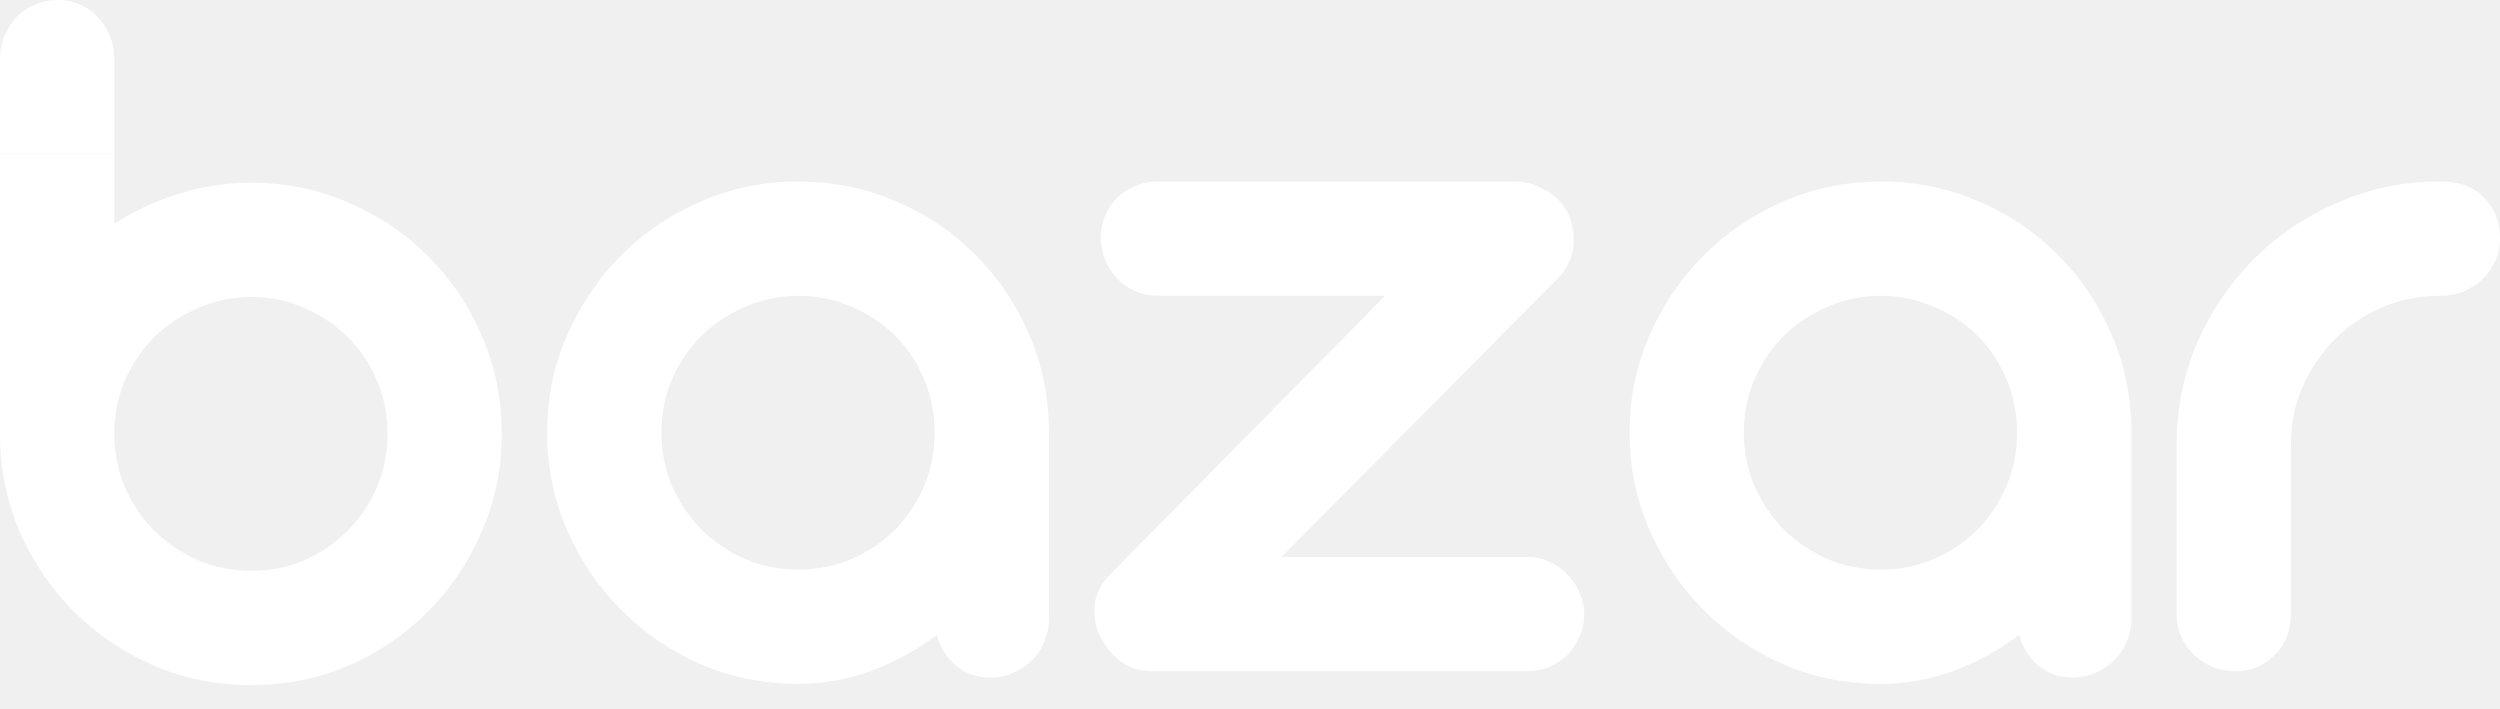
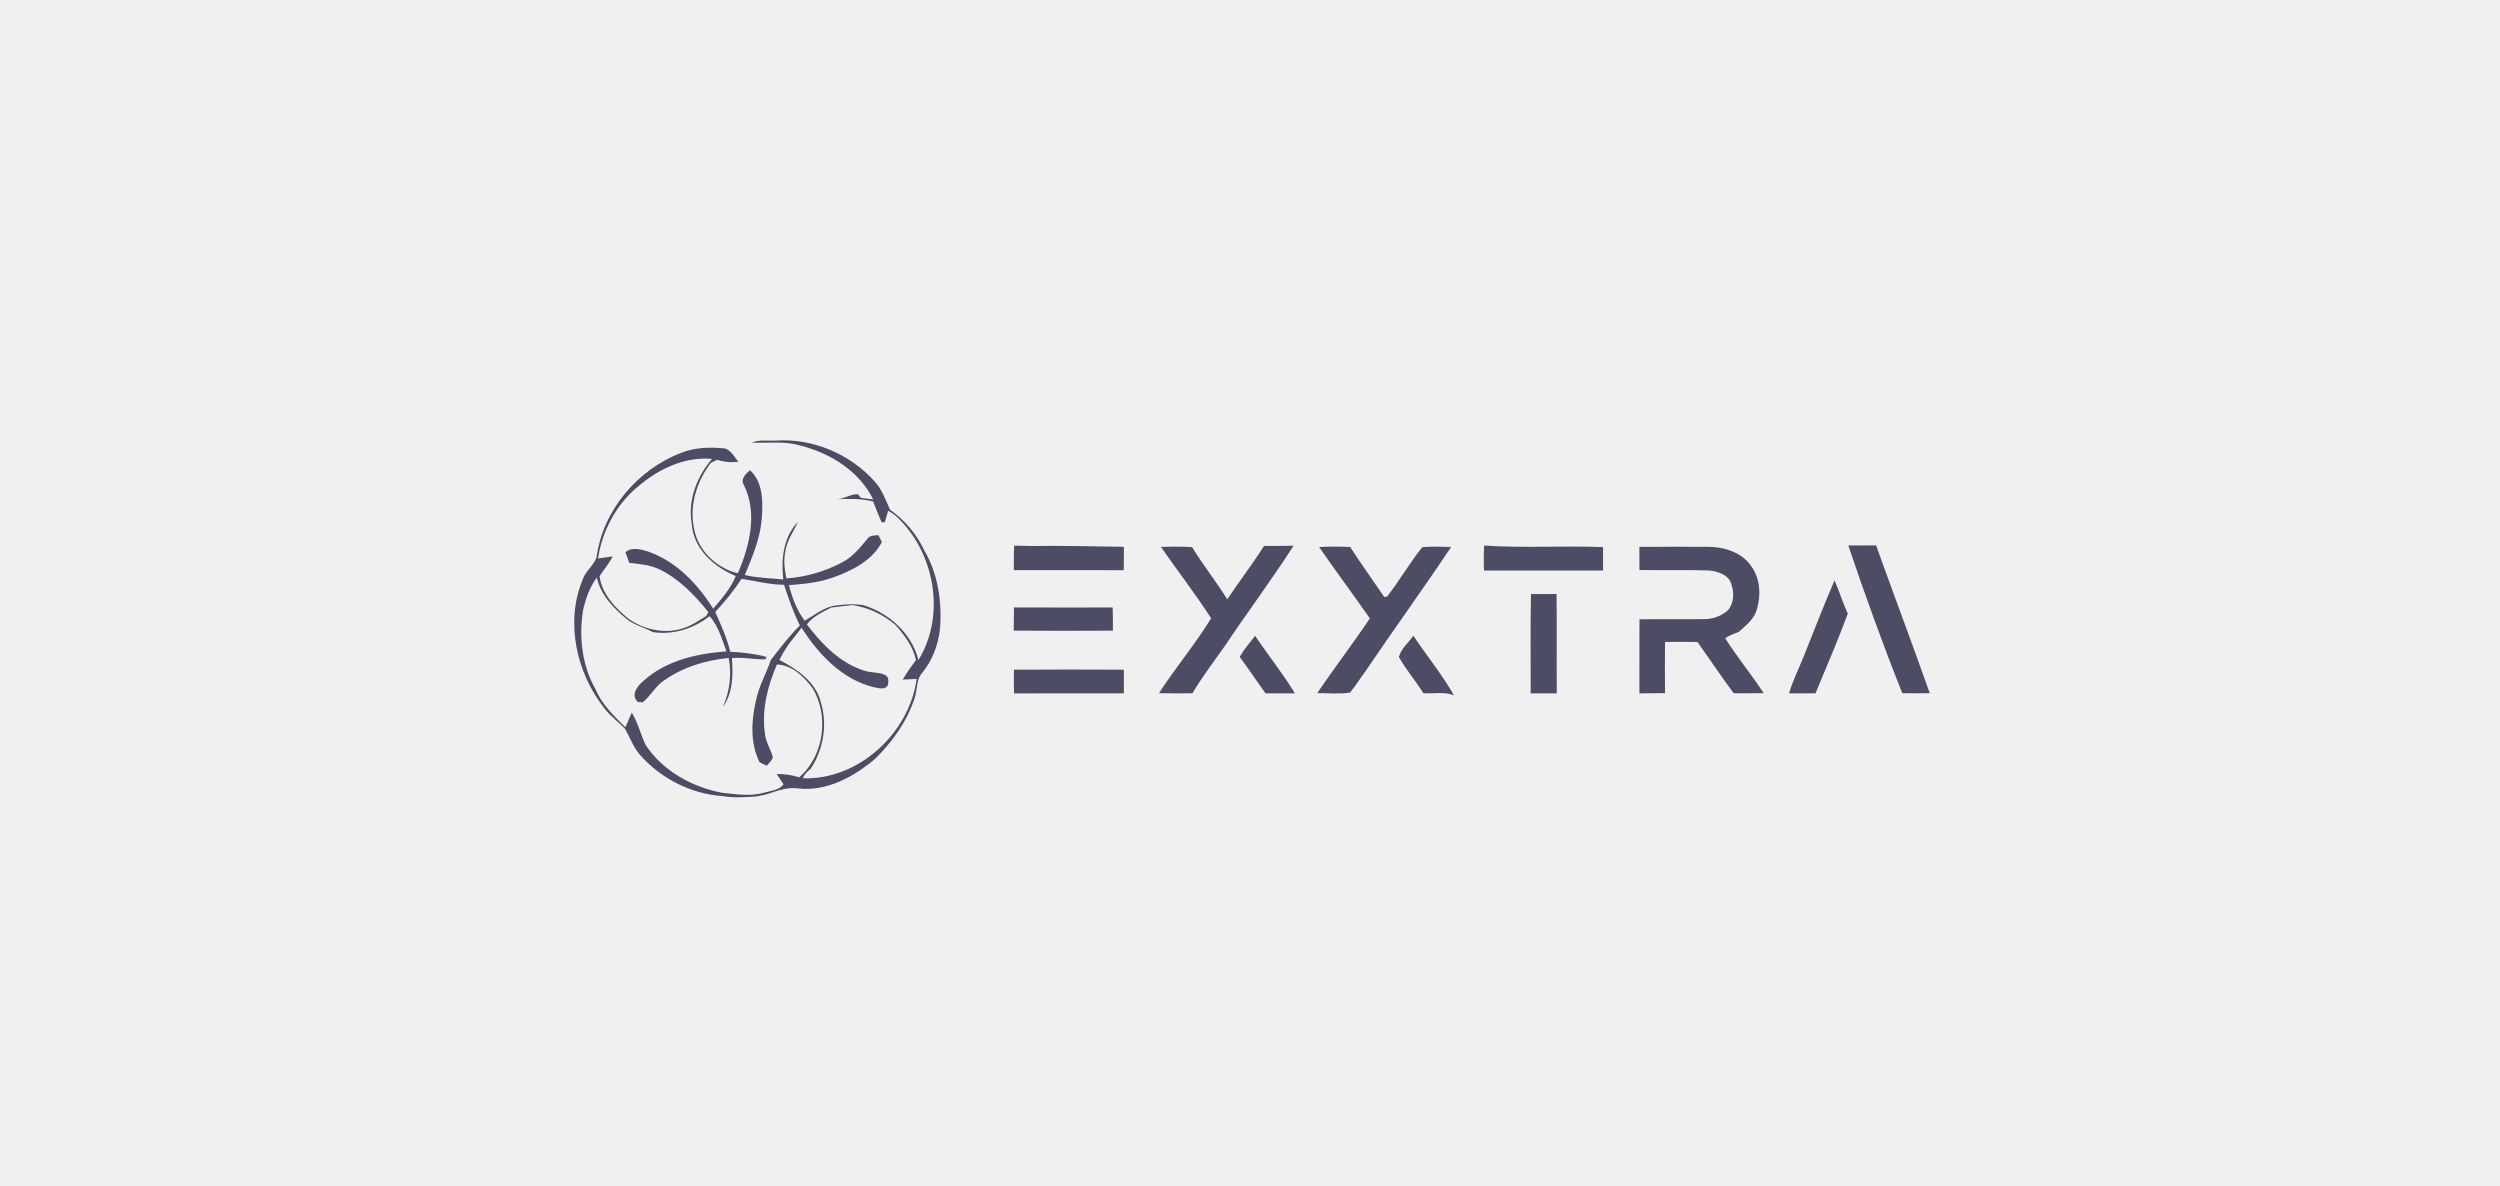
- <svg xmlns="http://www.w3.org/2000/svg" width="120" height="34" viewBox="0 0 120 34" fill="none">
-   <path d="M72.781 8.712C73.118 8.712 73.455 8.788 73.792 8.939C74.146 9.074 74.449 9.26 74.702 9.495C74.988 9.765 75.199 10.068 75.334 10.405C75.469 10.742 75.536 11.088 75.536 11.442C75.553 11.796 75.494 12.141 75.359 12.478C75.224 12.815 75.03 13.11 74.778 13.363L61.508 26.733H73.286C73.674 26.733 74.036 26.809 74.373 26.961C74.71 27.113 74.997 27.315 75.233 27.567C75.485 27.82 75.679 28.115 75.814 28.452C75.966 28.772 76.041 29.118 76.041 29.488C76.041 29.859 75.966 30.213 75.814 30.55C75.679 30.887 75.485 31.182 75.233 31.435C74.997 31.671 74.71 31.864 74.373 32.016C74.036 32.151 73.674 32.218 73.286 32.218H55.341C54.869 32.218 54.439 32.117 54.052 31.915C53.664 31.696 53.352 31.409 53.117 31.055C52.678 30.466 52.485 29.817 52.535 29.109C52.586 28.536 52.822 28.039 53.243 27.618L66.487 14.197H55.543C55.172 14.197 54.818 14.121 54.481 13.969C54.144 13.818 53.858 13.615 53.622 13.363C53.386 13.11 53.192 12.815 53.041 12.478C52.906 12.124 52.839 11.762 52.839 11.391C52.839 11.02 52.906 10.675 53.041 10.355C53.192 10.018 53.386 9.731 53.622 9.495C53.858 9.26 54.144 9.074 54.481 8.939C54.818 8.788 55.172 8.712 55.543 8.712H72.781Z" fill="white" />
-   <path d="M109.965 29.514C109.965 29.884 109.898 30.238 109.763 30.575C109.628 30.912 109.434 31.199 109.182 31.435C108.946 31.671 108.668 31.864 108.348 32.016C108.027 32.151 107.682 32.218 107.311 32.218C106.924 32.218 106.553 32.151 106.199 32.016C105.862 31.864 105.567 31.671 105.315 31.435C105.062 31.199 104.86 30.912 104.708 30.575C104.556 30.238 104.48 29.884 104.48 29.514V21.35C104.48 19.614 104.809 17.98 105.466 16.446C106.14 14.913 107.05 13.573 108.196 12.427C109.342 11.282 110.681 10.38 112.215 9.723C113.748 9.049 115.374 8.712 117.093 8.712H117.144C118.053 8.712 118.753 8.973 119.241 9.495C119.747 10.001 120 10.65 120 11.442C120 11.829 119.924 12.191 119.772 12.528C119.62 12.866 119.41 13.16 119.14 13.413C118.888 13.649 118.584 13.843 118.23 13.995C117.893 14.129 117.531 14.197 117.144 14.197H117.093C116.132 14.197 115.214 14.382 114.338 14.753C113.479 15.123 112.729 15.629 112.088 16.269C111.448 16.91 110.934 17.659 110.547 18.519C110.159 19.378 109.965 20.297 109.965 21.274V29.514Z" fill="white" />
-   <path d="M26.262 20.768C26.262 19.1 26.582 17.541 27.222 16.092C27.863 14.626 28.73 13.346 29.826 12.251C30.921 11.155 32.193 10.296 33.642 9.672C35.108 9.032 36.667 8.712 38.318 8.712C39.986 8.712 41.553 9.032 43.019 9.672C44.485 10.296 45.758 11.155 46.836 12.251C47.931 13.346 48.791 14.626 49.414 16.092C50.038 17.541 50.349 19.1 50.349 20.768V29.716C50.349 30.103 50.273 30.466 50.122 30.803C49.987 31.14 49.793 31.435 49.541 31.687C49.288 31.94 48.984 32.142 48.63 32.294C48.294 32.446 47.931 32.521 47.544 32.521C46.886 32.521 46.331 32.328 45.876 31.94C45.421 31.552 45.117 31.064 44.966 30.474C44.005 31.199 42.96 31.772 41.831 32.193C40.719 32.614 39.548 32.825 38.318 32.825C36.667 32.825 35.108 32.513 33.642 31.89C32.193 31.249 30.921 30.381 29.826 29.286C28.73 28.191 27.863 26.91 27.222 25.444C26.582 23.978 26.262 22.42 26.262 20.768ZM31.747 20.768C31.747 21.661 31.915 22.512 32.252 23.321C32.606 24.113 33.078 24.812 33.667 25.419C34.274 26.009 34.973 26.481 35.765 26.834C36.557 27.172 37.408 27.34 38.318 27.34C39.228 27.34 40.079 27.172 40.871 26.834C41.68 26.481 42.379 26.009 42.969 25.419C43.559 24.812 44.022 24.113 44.359 23.321C44.696 22.512 44.864 21.661 44.864 20.768C44.864 19.858 44.696 19.008 44.359 18.215C44.022 17.407 43.559 16.707 42.969 16.118C42.379 15.528 41.68 15.065 40.871 14.727C40.079 14.374 39.228 14.197 38.318 14.197C37.425 14.197 36.574 14.374 35.765 14.727C34.973 15.065 34.274 15.528 33.667 16.118C33.078 16.707 32.606 17.407 32.252 18.215C31.915 19.008 31.747 19.858 31.747 20.768Z" fill="white" />
-   <path d="M78.219 20.768C78.219 19.1 78.539 17.541 79.179 16.092C79.82 14.626 80.687 13.346 81.783 12.251C82.878 11.155 84.15 10.296 85.599 9.672C87.065 9.032 88.624 8.712 90.275 8.712C91.943 8.712 93.51 9.032 94.976 9.672C96.442 10.296 97.715 11.155 98.793 12.251C99.888 13.346 100.748 14.626 101.371 16.092C101.995 17.541 102.306 19.1 102.306 20.768V29.716C102.306 30.103 102.23 30.466 102.079 30.803C101.944 31.14 101.75 31.435 101.497 31.687C101.245 31.94 100.941 32.142 100.588 32.294C100.251 32.446 99.888 32.521 99.501 32.521C98.844 32.521 98.287 32.328 97.832 31.94C97.378 31.552 97.074 31.064 96.923 30.474C95.962 31.199 94.917 31.772 93.788 32.193C92.676 32.614 91.505 32.825 90.275 32.825C88.624 32.825 87.065 32.513 85.599 31.89C84.15 31.249 82.878 30.381 81.783 29.286C80.687 28.191 79.82 26.91 79.179 25.444C78.539 23.978 78.219 22.42 78.219 20.768ZM83.704 20.768C83.704 21.661 83.872 22.512 84.209 23.321C84.563 24.113 85.035 24.812 85.624 25.419C86.231 26.009 86.93 26.481 87.722 26.834C88.514 27.172 89.365 27.34 90.275 27.34C91.185 27.34 92.036 27.172 92.828 26.834C93.637 26.481 94.336 26.009 94.926 25.419C95.516 24.812 95.979 24.113 96.316 23.321C96.653 22.512 96.822 21.661 96.822 20.768C96.822 19.858 96.653 19.008 96.316 18.215C95.979 17.407 95.516 16.707 94.926 16.118C94.336 15.528 93.637 15.065 92.828 14.727C92.036 14.374 91.185 14.197 90.275 14.197C89.382 14.197 88.531 14.374 87.722 14.727C86.93 15.065 86.231 15.528 85.624 16.118C85.035 16.707 84.563 17.407 84.209 18.215C83.872 19.008 83.704 19.858 83.704 20.768Z" fill="white" />
-   <mask id="mask0_6837_26654" style="mask-type:alpha" maskUnits="userSpaceOnUse" x="0" y="0" width="25" height="33">
-     <path d="M0 2.856C0 2.452 0.067 2.081 0.202 1.744C0.354 1.39 0.548 1.087 0.784 0.834C1.036 0.564 1.331 0.362 1.668 0.227C2.005 0.076 2.367 0 2.755 0C3.159 0 3.522 0.076 3.842 0.227C4.179 0.362 4.465 0.564 4.701 0.834C4.954 1.087 5.148 1.39 5.283 1.744C5.417 2.081 5.485 2.452 5.485 2.856V10.742C6.445 10.119 7.473 9.638 8.568 9.301C9.681 8.948 10.843 8.771 12.056 8.771C13.725 8.771 15.283 9.091 16.732 9.731C18.198 10.354 19.471 11.214 20.549 12.309C21.644 13.388 22.504 14.66 23.127 16.126C23.767 17.592 24.088 19.159 24.088 20.827C24.088 22.478 23.767 24.037 23.127 25.503C22.504 26.969 21.644 28.25 20.549 29.345C19.471 30.44 18.198 31.308 16.732 31.948C15.283 32.572 13.725 32.883 12.056 32.883C10.405 32.883 8.846 32.572 7.38 31.948C5.914 31.308 4.634 30.44 3.539 29.345C2.443 28.25 1.576 26.969 0.935 25.503C0.312 24.037 0 22.478 0 20.827V2.856ZM5.485 20.827C5.485 21.72 5.653 22.571 5.99 23.38C6.344 24.172 6.816 24.871 7.406 25.478C8.012 26.067 8.712 26.539 9.504 26.893C10.296 27.23 11.146 27.399 12.056 27.399C12.966 27.399 13.817 27.23 14.609 26.893C15.401 26.539 16.092 26.067 16.682 25.478C17.288 24.871 17.76 24.172 18.097 23.38C18.434 22.571 18.603 21.72 18.603 20.827C18.603 19.917 18.434 19.066 18.097 18.274C17.76 17.465 17.288 16.766 16.682 16.176C16.092 15.587 15.401 15.123 14.609 14.786C13.817 14.432 12.966 14.255 12.056 14.255C11.146 14.255 10.296 14.432 9.504 14.786C8.712 15.123 8.012 15.587 7.406 16.176C6.816 16.766 6.344 17.465 5.99 18.274C5.653 19.066 5.485 19.917 5.485 20.827Z" fill="black" />
-   </mask>
-   <g mask="url(#mask0_6837_26654)">
-     <rect x="-1.34" y="7.372" width="26.584" height="26.807" fill="white" />
-     <path d="M2 20.388C2 14.651 6.651 10 12.388 10H25.68V30.776H12.388C6.651 30.776 2 26.125 2 20.388Z" fill="white" />
-     <circle cx="11.953" cy="20.665" r="6.367" fill="white" />
-     <path d="M-1.227 7.372L25.134 -18.988V7.372H-1.227Z" fill="white" />
-     <path d="M25.242 -18.988L-1.118 7.372L-1.118 -18.988L25.242 -18.988Z" fill="white" />
-     <path d="M15.359 20.001L-11.001 46.361L-11.001 20.001L15.359 20.001Z" fill="white" />
-     <circle cx="11.952" cy="20.665" r="2.569" fill="white" />
-     <path d="M11.84 14.298C12.676 14.298 13.504 14.462 14.276 14.782C15.049 15.102 15.751 15.571 16.342 16.163C16.933 16.754 17.402 17.456 17.722 18.228C18.042 19 18.207 19.828 18.207 20.665C18.207 21.501 18.042 22.328 17.722 23.101C17.402 23.873 16.933 24.575 16.342 25.166C15.751 25.758 15.049 26.227 14.276 26.547C13.504 26.867 12.676 27.031 11.84 27.031L11.84 20.665L11.84 14.298Z" fill="white" />
+ <svg xmlns="http://www.w3.org/2000/svg" width="1080pt" height="512pt" viewBox="0 0 1080 512" version="1.1">
+   <g id="#ffffffff">
+ </g>
+   <g id="#4c4d64ff">
+     <path fill="#4c4d64" opacity="1.00" d=" M 324.74 191.20 C 328.00 189.81 331.58 190.49 335.01 190.34 C 351.00 189.19 367.35 196.11 377.93 208.10 C 381.12 211.54 382.56 216.05 384.52 220.21 C 390.85 224.70 396.02 230.72 399.28 237.77 C 405.33 248.03 407.01 260.26 406.05 271.98 C 405.23 278.70 402.78 285.26 398.49 290.55 C 395.80 293.48 396.33 297.69 395.24 301.26 C 391.95 311.47 385.60 320.44 377.97 327.87 C 368.89 335.57 357.30 341.92 345.02 340.63 C 340.20 339.89 335.58 341.70 331.09 343.17 C 329.71 343.43 328.35 343.72 326.99 344.06 C 321.97 344.43 316.88 344.73 311.89 343.89 C 298.46 342.92 285.61 336.34 276.67 326.33 C 273.73 323.03 272.23 318.83 270.13 315.04 C 267.33 311.81 263.63 309.46 261.10 305.98 C 249.00 290.69 244.11 268.83 251.67 250.46 C 252.87 246.74 256.39 244.40 257.71 240.78 C 260.39 220.50 275.46 202.73 294.46 195.57 C 300.03 193.34 306.18 193.14 312.10 193.62 C 315.56 193.66 316.94 197.28 319.01 199.43 C 315.90 199.92 312.78 199.55 309.78 198.67 C 308.90 199.09 308.02 199.50 307.14 199.91 C 301.05 207.83 297.79 218.08 299.76 228.03 C 301.39 237.67 309.39 245.38 318.74 247.67 C 323.83 235.92 327.35 221.79 321.42 209.68 C 319.70 207.05 322.14 204.75 323.97 203.12 C 329.72 208.30 329.63 216.85 329.09 223.96 C 328.46 232.58 325.02 240.55 321.75 248.42 C 327.20 249.69 332.83 249.75 338.38 250.34 C 337.36 241.74 338.36 231.93 344.73 225.47 C 342.76 229.73 339.82 233.66 339.22 238.43 C 338.44 242.22 338.95 246.09 339.72 249.85 C 348.14 249.31 356.41 246.87 363.86 242.92 C 368.39 240.59 371.59 236.54 374.78 232.71 C 375.81 231.11 377.83 231.38 379.47 231.21 C 379.97 232.19 380.47 233.17 380.98 234.15 C 376.78 242.23 368.13 246.49 359.94 249.46 C 353.80 251.66 347.26 252.30 340.81 252.79 C 342.26 258.25 344.19 263.63 347.64 268.17 C 351.66 265.77 355.49 262.73 360.15 261.69 C 364.44 261.12 368.83 260.68 373.13 261.47 C 384.22 264.94 393.83 273.66 396.77 285.12 C 408.81 265.57 403.71 238.28 387.10 222.95 C 386.04 222.06 384.86 221.35 383.69 220.64 C 383.19 222.30 382.70 223.96 382.23 225.63 C 381.88 225.62 381.19 225.60 380.84 225.59 C 379.60 222.62 378.31 219.68 377.20 216.67 C 371.98 215.26 366.60 215.48 361.26 215.67 C 364.58 215.63 367.38 213.33 370.65 213.54 C 370.96 213.92 371.58 214.68 371.89 215.06 C 373.66 215.32 375.44 215.56 377.23 215.78 C 371.26 203.55 358.76 195.79 345.89 192.53 C 339.03 190.39 331.78 191.54 324.74 191.20 M 275.40 210.36 C 266.13 218.10 260.14 229.36 258.36 241.26 C 260.46 240.93 262.57 240.63 264.69 240.38 C 263.15 243.45 260.83 246.02 259.02 248.92 C 260.05 256.74 265.90 262.73 271.75 267.48 C 278.28 271.98 286.78 273.88 294.48 271.62 C 298.38 270.52 301.72 268.19 305.12 266.09 C 305.33 265.67 305.76 264.82 305.98 264.40 C 300.17 257.15 293.56 250.23 285.12 246.08 C 280.99 244.04 276.34 243.65 271.84 243.16 C 271.27 241.64 270.72 240.10 270.19 238.57 C 272.98 236.14 276.90 237.33 280.06 238.28 C 292.18 242.57 301.42 252.28 308.10 262.97 C 311.81 258.60 315.66 254.20 317.86 248.84 C 308.39 244.97 299.38 236.92 298.81 226.07 C 297.08 216.01 301.09 205.80 307.60 198.25 C 295.68 197.14 284.23 202.74 275.40 210.36 M 251.85 263.82 C 250.07 275.29 251.44 287.46 257.20 297.67 C 260.00 304.25 265.18 309.24 270.16 314.19 C 271.08 312.08 271.97 309.96 272.93 307.87 C 275.62 312.24 276.77 317.32 278.97 321.91 C 286.39 333.10 299.03 340.03 312.02 342.50 C 318.02 343.08 324.24 344.15 330.15 342.41 C 332.99 341.58 336.64 341.41 338.47 338.79 C 337.48 337.31 336.47 335.87 335.52 334.38 C 338.82 334.30 342.09 334.83 345.26 335.78 C 355.98 326.60 358.33 309.11 350.96 297.19 C 347.24 292.23 342.21 287.36 335.65 287.06 C 331.59 296.36 328.98 306.69 330.45 316.88 C 330.80 320.53 332.93 323.61 333.86 327.09 C 333.51 328.62 332.16 329.61 331.24 330.80 C 330.20 330.29 329.17 329.78 328.13 329.29 C 324.00 320.98 324.55 311.25 326.61 302.45 C 327.87 296.37 331.00 290.95 333.01 285.13 C 336.95 279.96 340.94 274.79 345.55 270.19 C 342.73 264.54 340.68 258.60 338.70 252.62 C 332.48 252.63 326.46 250.95 320.34 250.05 C 317.05 255.19 313.12 259.89 308.99 264.37 C 311.49 269.96 314.02 275.58 315.46 281.56 C 320.73 281.81 326.03 282.40 331.13 283.78 C 331.02 284.04 330.79 284.55 330.67 284.81 C 325.91 285.03 321.01 283.77 316.16 284.31 C 316.78 291.45 316.63 299.44 312.27 305.46 C 315.22 298.79 316.18 291.44 314.79 284.25 C 304.94 285.18 295.10 288.17 286.95 293.90 C 283.14 296.36 281.13 300.61 277.63 303.42 C 277.11 303.38 276.08 303.30 275.56 303.26 C 272.23 300.24 275.44 296.24 278.07 294.05 C 287.81 285.31 301.10 282.30 313.82 281.40 C 311.86 276.13 310.38 270.47 306.54 266.17 C 299.69 271.59 290.71 274.42 281.99 273.06 C 278.44 271.09 274.34 270.17 271.07 267.70 C 265.19 262.91 259.56 257.18 257.83 249.52 C 254.69 253.72 252.95 258.74 251.85 263.82 M 359.10 262.46 C 355.33 264.49 351.20 266.19 348.57 269.75 C 355.02 278.26 362.97 286.52 373.45 289.75 C 376.39 290.77 379.70 290.25 382.52 291.67 C 384.14 292.56 383.88 294.75 383.45 296.25 C 381.90 298.22 379.19 297.14 377.14 296.79 C 363.66 293.36 353.47 282.54 346.27 271.15 C 345.13 272.69 343.98 274.24 342.73 275.71 C 340.34 278.58 338.38 281.76 336.69 285.09 C 344.19 289.07 352.37 294.41 354.53 303.18 C 357.60 312.84 355.77 323.70 350.22 332.11 C 348.80 333.22 347.48 334.49 346.82 336.22 C 370.87 337.04 392.78 316.79 395.99 293.30 C 393.98 293.39 391.99 293.51 389.98 293.59 C 391.67 290.63 393.69 287.88 395.70 285.13 C 394.44 279.27 390.72 274.41 386.86 270.00 C 381.58 265.48 375.07 262.36 368.18 261.39 C 365.15 261.70 362.13 262.13 359.10 262.46 Z" />
+     <path fill="#4c4d64" opacity="1.00" d=" M 546.08 235.83 C 550.33 235.84 554.57 235.87 558.82 235.75 C 549.49 250.33 539.09 264.19 529.46 278.57 C 524.65 285.52 519.42 292.21 515.13 299.50 C 510.31 299.52 505.49 299.56 500.67 299.47 C 507.78 288.40 516.38 278.31 523.21 267.08 C 516.41 256.56 508.68 246.62 501.55 236.29 C 506.02 236.10 510.51 236.08 514.98 236.36 C 519.74 244.08 525.35 251.22 530.19 258.89 C 535.36 251.11 541.08 243.71 546.08 235.83 Z" />
+     <path fill="#4c4d64" opacity="1.00" d=" M 798.46 235.62 C 802.46 235.67 806.46 235.67 810.47 235.60 C 818.11 256.92 826.11 278.10 833.65 299.46 C 829.69 299.52 825.74 299.52 821.79 299.46 C 813.40 278.40 805.70 257.09 798.46 235.62 Z" />
+     <path fill="#4c4d64" opacity="1.00" d=" M 438.13 235.71 C 440.76 235.80 443.39 235.85 446.03 235.87 C 459.20 235.66 472.36 236.07 485.52 236.22 C 485.51 239.59 485.52 242.95 485.45 246.32 C 469.62 246.26 453.79 246.33 437.96 246.30 C 437.97 242.77 437.94 239.23 438.13 235.71 Z" />
+     <path fill="#4c4d64" opacity="1.00" d=" M 569.86 236.31 C 574.32 236.09 578.80 236.09 583.26 236.29 C 588.02 243.60 593.07 250.71 598.00 257.90 C 598.32 257.84 598.96 257.73 599.27 257.68 C 604.57 250.79 608.97 243.24 614.37 236.43 C 618.52 235.91 622.72 236.27 626.89 236.29 C 614.85 254.36 602.07 271.94 589.91 289.93 C 587.64 292.98 585.63 296.24 583.22 299.18 C 578.55 299.94 573.76 299.40 569.05 299.43 C 576.42 288.52 584.47 278.08 591.77 267.13 C 584.55 256.80 577.03 246.68 569.86 236.31 Z" />
+     <path fill="#4c4d64" opacity="1.00" d=" M 641.15 235.68 C 658.24 236.82 675.40 235.68 692.52 236.35 C 692.49 239.72 692.52 243.10 692.52 246.47 C 675.37 246.43 658.22 246.49 641.07 246.46 C 640.95 242.86 640.93 239.27 641.15 235.68 Z" />
+     <path fill="#4c4d64" opacity="1.00" d=" M 708.21 236.26 C 718.14 236.17 728.08 236.17 738.02 236.23 C 744.92 236.26 752.49 238.62 756.53 244.58 C 760.36 249.81 760.84 256.85 759.05 262.93 C 758.03 267.27 754.31 270.12 751.17 272.96 C 749.13 273.73 747.09 274.52 745.25 275.68 C 750.42 283.83 756.59 291.34 761.90 299.42 C 757.57 299.55 753.25 299.51 748.93 299.47 C 743.57 292.20 738.52 284.72 733.31 277.34 C 728.63 277.26 723.96 277.27 719.29 277.32 C 719.21 284.68 719.22 292.06 719.29 299.43 C 715.60 299.50 711.91 299.50 708.22 299.53 C 708.25 288.87 708.20 278.21 708.25 267.55 C 717.52 267.43 726.80 267.58 736.07 267.46 C 739.87 267.51 743.71 266.15 746.53 263.58 C 748.93 260.64 749.25 256.48 748.10 252.97 C 747.26 248.41 742.10 246.71 738.05 246.43 C 728.12 246.09 718.18 246.45 708.25 246.24 C 708.24 242.91 708.23 239.59 708.21 236.26 Z" />
+     <path fill="#4c4d64" opacity="1.00" d=" M 779.32 283.29 C 783.68 272.42 787.88 261.47 792.51 250.71 C 794.62 255.43 796.06 260.42 798.25 265.11 C 793.94 276.71 789.04 288.09 784.29 299.52 C 780.48 299.48 776.66 299.49 772.86 299.53 C 774.52 293.93 777.16 288.70 779.32 283.29 Z" />
+     <path fill="#4c4d64" opacity="1.00" d=" M 661.38 256.62 C 665.06 256.66 668.73 256.66 672.42 256.61 C 672.62 270.92 672.41 285.23 672.53 299.55 C 668.77 299.49 665.01 299.49 661.26 299.56 C 661.29 285.25 661.08 270.93 661.38 256.62 Z" />
+     <path fill="#4c4d64" opacity="1.00" d=" M 438.04 262.41 C 452.25 262.47 466.46 262.45 480.68 262.43 C 480.79 265.77 480.80 269.11 480.77 272.45 C 466.49 272.50 452.21 272.55 437.93 272.44 C 437.97 269.10 437.97 265.75 438.04 262.41 Z" />
+     <path fill="#4c4d64" opacity="1.00" d=" M 542.22 274.67 C 547.79 283.06 554.19 290.90 559.40 299.52 C 555.17 299.52 550.94 299.49 546.72 299.52 C 542.93 294.31 539.39 288.93 535.52 283.78 C 537.44 280.53 539.86 277.61 542.22 274.67 Z" />
+     <path fill="#4c4d64" opacity="1.00" d=" M 604.33 283.86 C 605.17 280.31 608.47 277.63 610.57 274.64 C 616.34 283.25 622.97 291.33 628.08 300.35 C 623.89 298.69 619.26 299.81 614.88 299.45 C 611.57 294.11 607.41 289.33 604.33 283.86 Z" />
+     <path fill="#4c4d64" opacity="1.00" d=" M 438.03 289.31 C 453.85 289.25 469.68 289.20 485.51 289.30 C 485.51 292.71 485.53 296.12 485.51 299.53 C 469.69 299.52 453.87 299.50 438.05 299.55 C 437.96 296.13 437.97 292.72 438.03 289.31 Z" />
  </g>
</svg>
